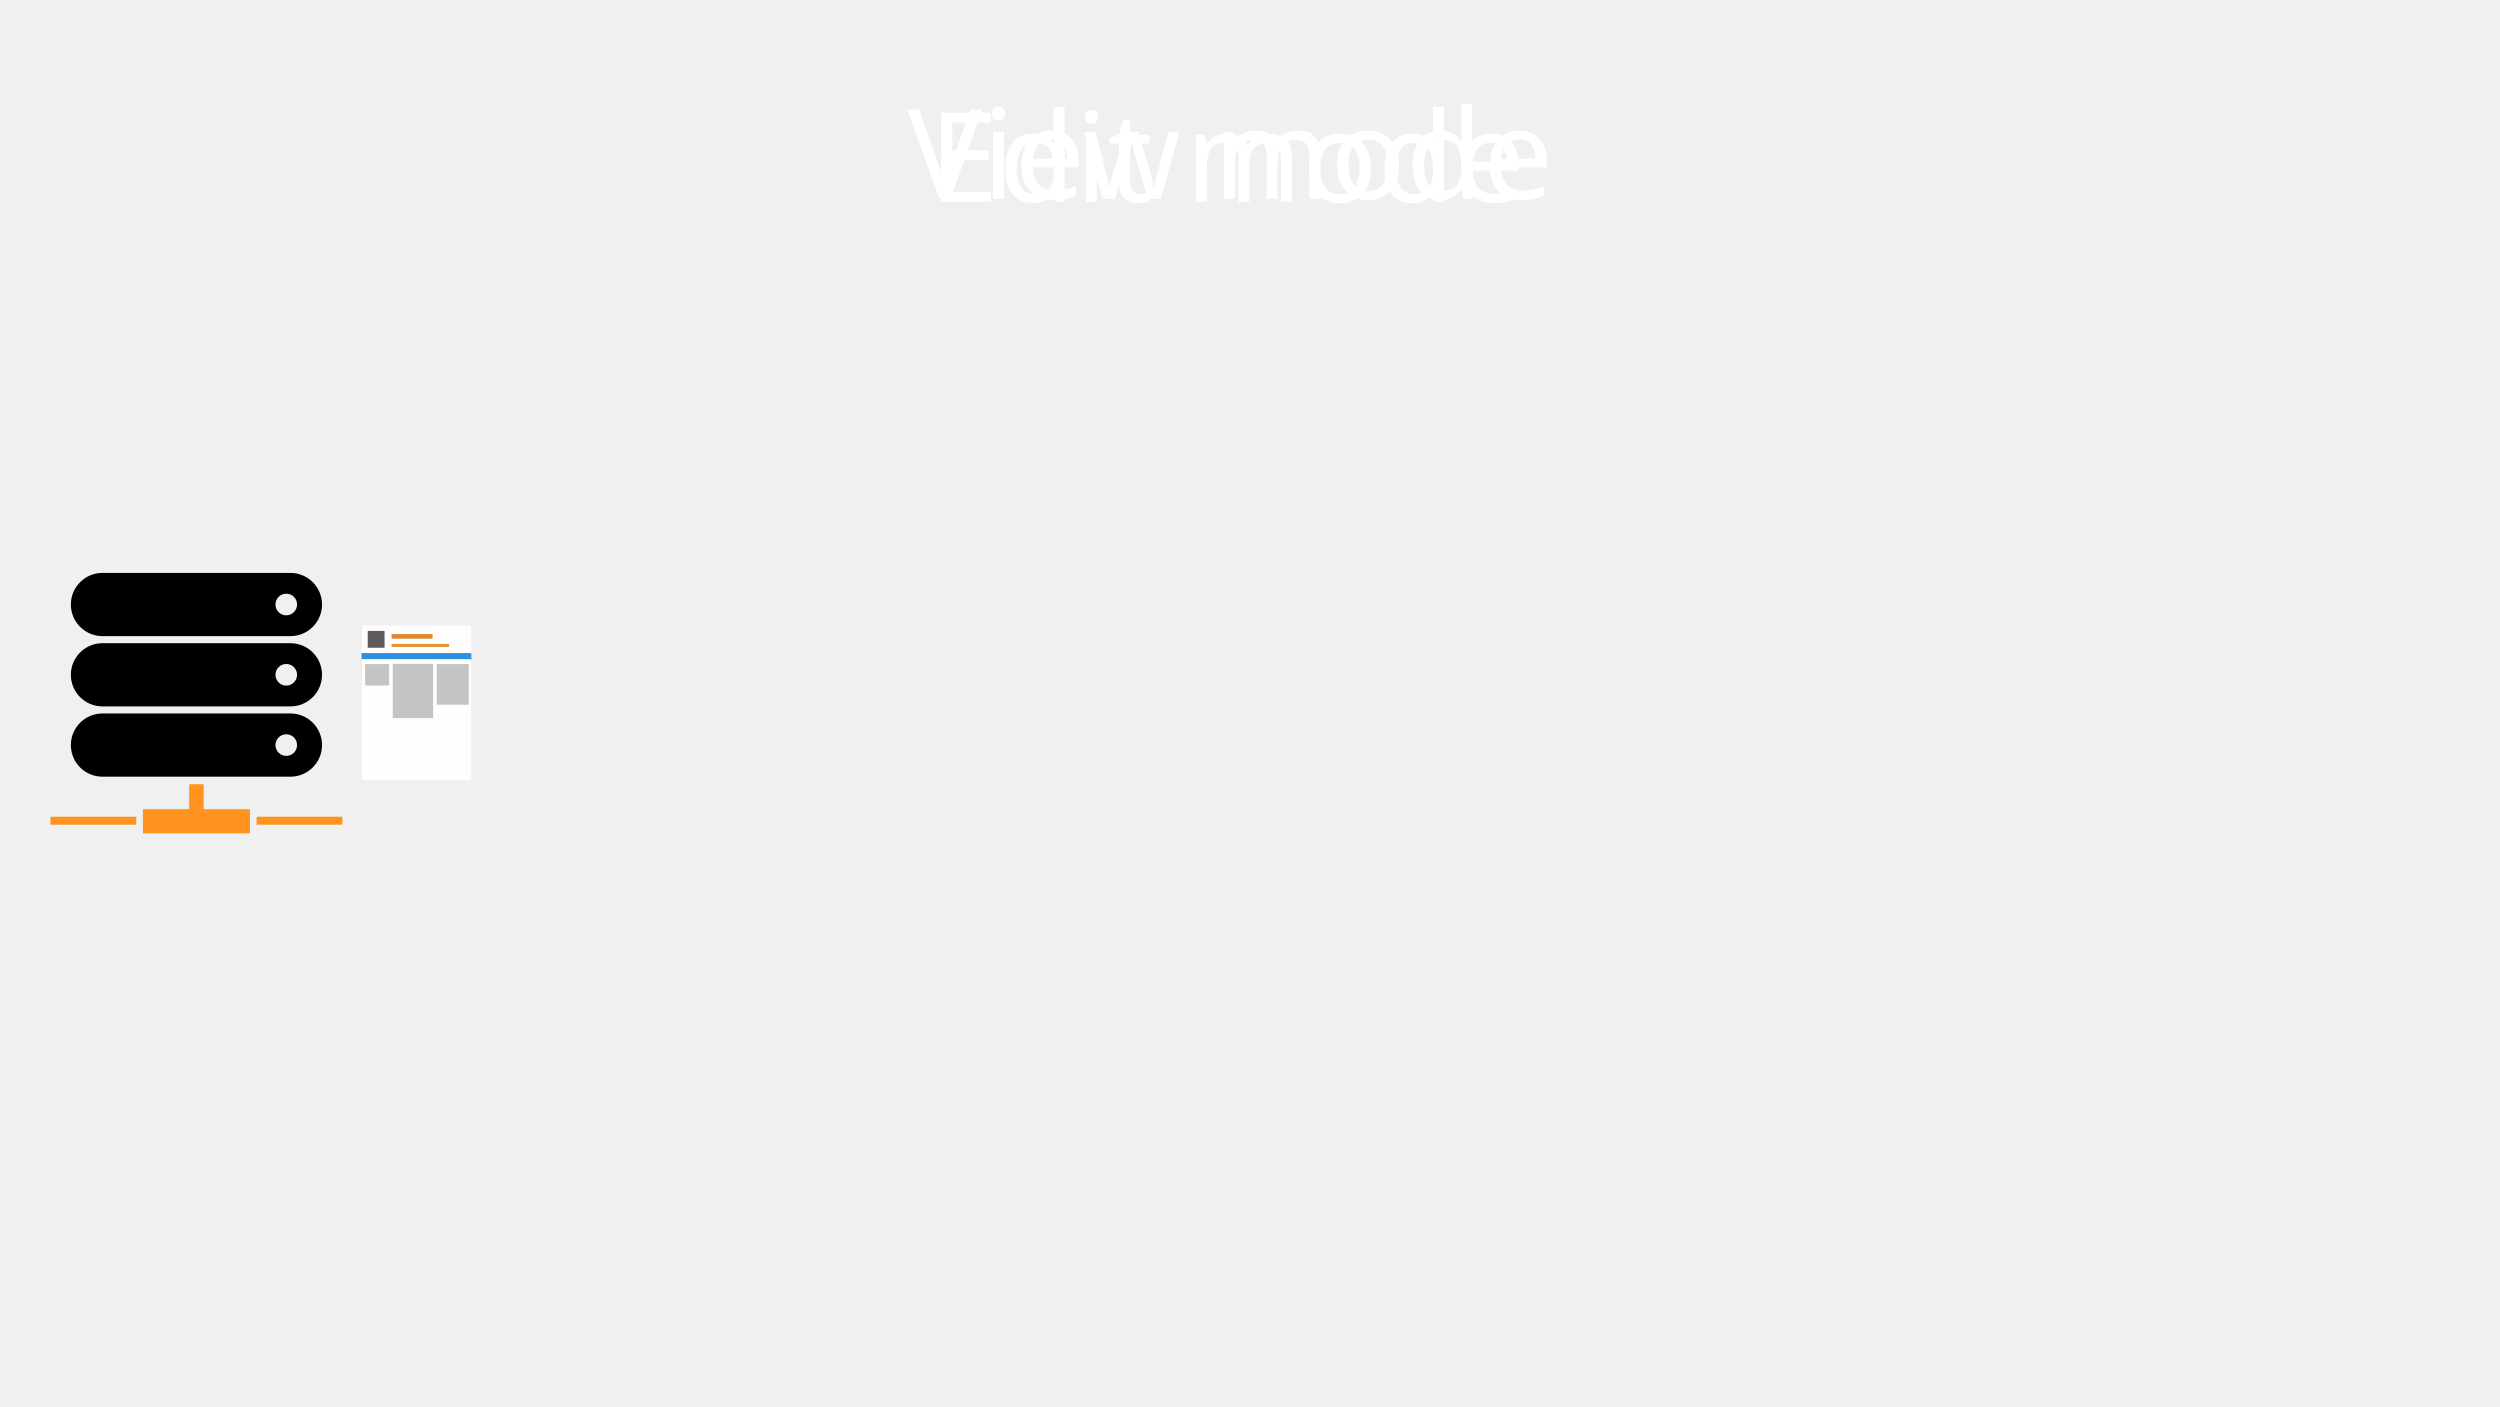
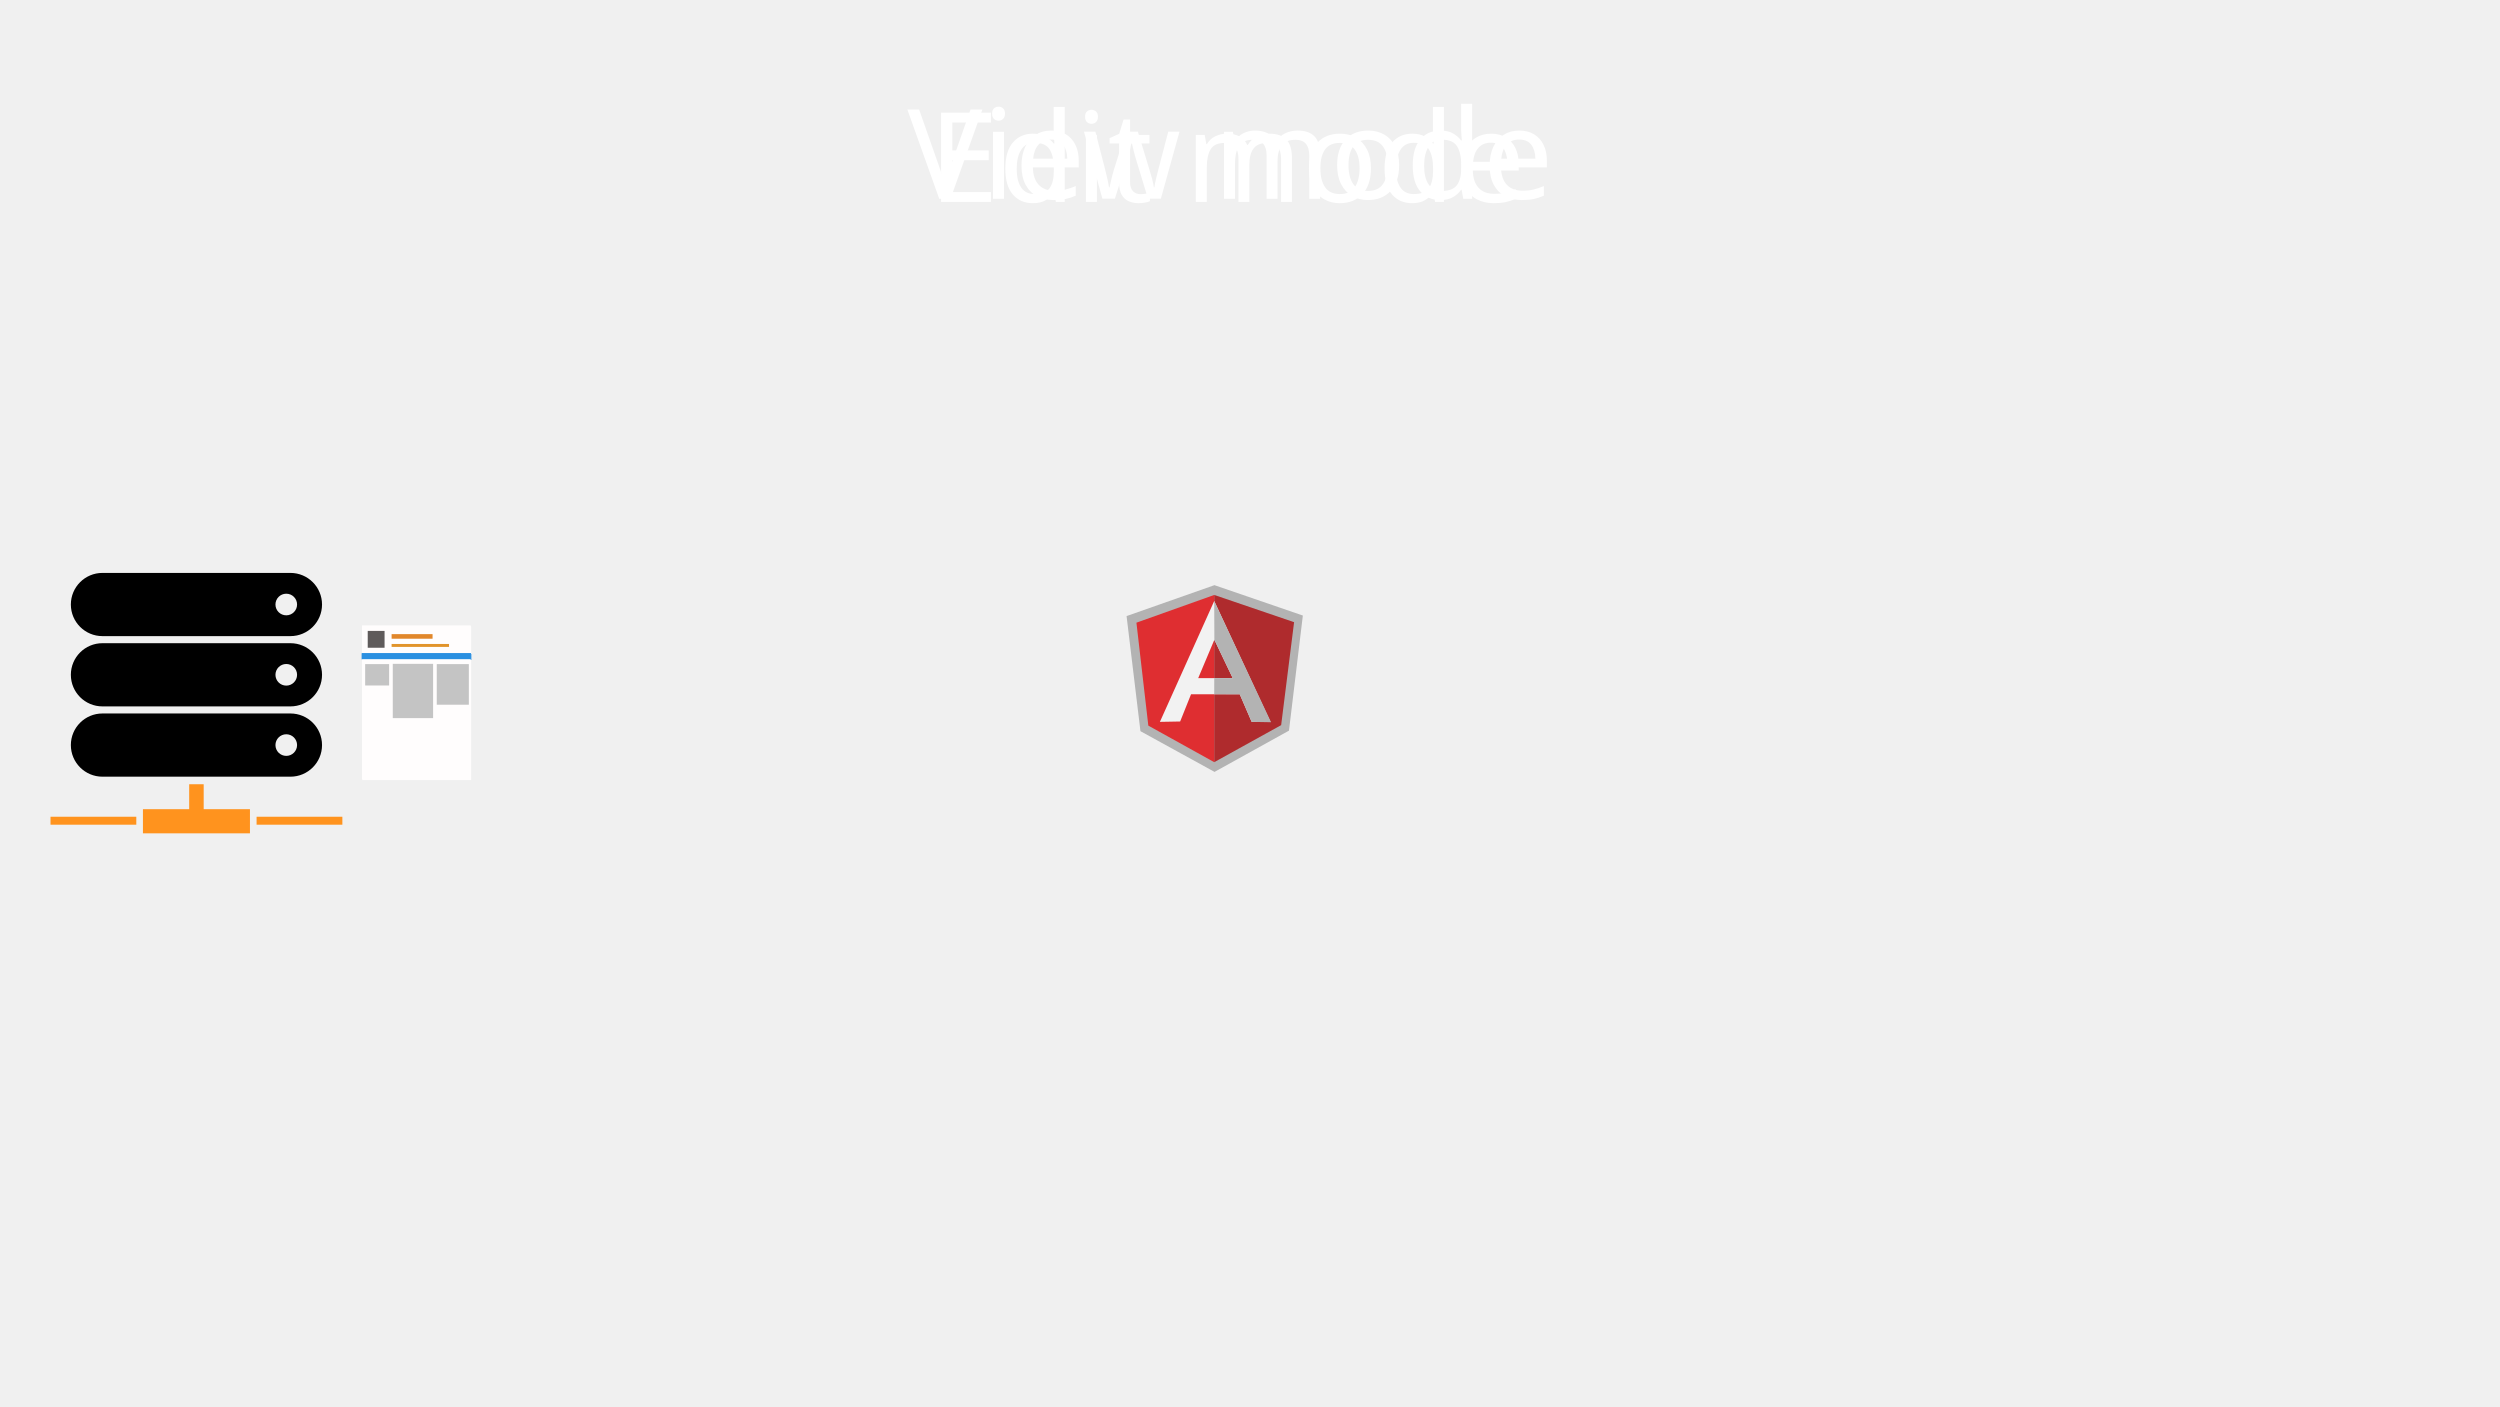
<svg xmlns="http://www.w3.org/2000/svg" width="1920" height="1080" viewBox="0 0 508 285.75" id="svg1165">
  <g id="layer1" transform="translate(0 -11.25)">
    <g transform="translate(4.812 77.672) scale(.25743)" id="g2522">
      <g id="g3345" transform="translate(0 49.06)">
        <g transform="translate(-113.637 -2.076)" id="g2508">
          <path id="path2502" d="M324.186 147.222H175.819c-13.78 0-24.946 11.171-24.946 24.94 0 13.78 11.166 24.951 24.946 24.951h148.367c13.774 0 24.951-11.171 24.951-24.951.001-13.769-11.176-24.94-24.951-24.94zm-3.282 33.474a8.535 8.535 0 0 1-8.534-8.534c0-4.71 3.824-8.529 8.534-8.529a8.53 8.53 0 0 1 8.533 8.529 8.53 8.53 0 0 1-8.533 8.534z" />
          <path id="path2504" d="M324.186 202.696H175.819c-13.78 0-24.946 11.165-24.946 24.946 0 13.781 11.166 24.946 24.946 24.946h148.367c13.774 0 24.951-11.165 24.951-24.946 0-13.781-11.176-24.946-24.951-24.946zm-3.282 33.486c-4.71 0-8.534-3.83-8.534-8.54 0-4.71 3.824-8.534 8.534-8.534 4.714 0 8.533 3.825 8.533 8.534 0 4.709-3.819 8.54-8.533 8.54z" />
          <path id="path2506" d="M324.186 258.171H175.819c-13.78 0-24.946 11.165-24.946 24.945 0 13.78 11.166 24.951 24.946 24.951h148.367c13.774 0 24.951-11.171 24.951-24.951 0-13.78-11.176-24.945-24.951-24.945zm-3.282 33.474c-4.71 0-8.534-3.813-8.534-8.528a8.535 8.535 0 0 1 8.534-8.534 8.531 8.531 0 0 1 8.533 8.534c.001 4.714-3.819 8.528-8.533 8.528z" />
        </g>
        <g transform="translate(-113.638 -2.076)" id="g2514" fill="#ff931e">
          <path id="rect2510" d="M207.769 333.724h84.473v19.054h-84.473z" />
          <path id="rect2512" d="M244.282 314.03h11.437v28.58h-11.437z" />
        </g>
        <g transform="translate(-113.632 -2.076)" id="g2520" fill="#ff931e">
          <path id="rect2516" d="M134.814 339.681h67.719v6.288h-67.719z" />
          <path id="rect2518" d="M297.472 339.681h67.714v6.288h-67.714z" />
        </g>
      </g>
      <g id="cv-view" class="hidden" stroke-linejoin="bevel">
        <path id="rect3128" fill="#fffdfd" stroke-width="2.115" paint-order="stroke fill markers" d="M267.277 236.238h85.904v121.493h-85.904z" />
        <path id="rect3132" fill="#5f5b5b" stroke-width="2.115" paint-order="stroke fill markers" d="M271.567 239.984h13.294v13.294h-13.294z" />
        <path id="rect3134" fill="#2b90e1" stroke-width="2.115" paint-order="stroke fill markers" d="M266.974 258.113h86.413v4.834h-86.413z" />
        <path id="rect3136" fill="#e1872b" stroke-width="2.115" paint-order="stroke fill markers" d="M290.421 242.522h32.329v3.626h-32.329z" />
        <path id="rect3138" fill="#e1942b" stroke-width="1.627" paint-order="stroke fill markers" d="M290.421 250.288h45.322v2.326h-45.322z" />
        <path id="rect3140" fill="#c4c4c4" stroke-width="2.115" paint-order="stroke fill markers" d="M269.543 266.19h18.908v16.878h-18.908z" />
        <path id="rect3142" fill="#c4c4c4" stroke-width="2.115" paint-order="stroke fill markers" d="M291.34 265.976h31.834v42.836H291.34z" />
        <path id="rect3144" fill="#c4c4c4" stroke-width="2.115" paint-order="stroke fill markers" d="M326.062 266.19h25.317v32.047h-25.317z" />
      </g>
      <g id="cv-template" class="hidden" stroke-width="2.112" stroke-linejoin="bevel">
        <path id="rect3128-7" fill="#fffdfd" paint-order="stroke fill markers" d="M267.096 235.619h85.764v121.295h-85.764z" />
        <path id="rect3134-8" fill="#2b90e1" paint-order="stroke fill markers" d="M266.794 257.459h86.272v4.826h-86.272z" />
      </g>
      <g id="cv-elements" class="hidden">
        <path class="cv-element" id="avatar" fill="#5f5b5b" stroke-width="2.115" stroke-linejoin="bevel" paint-order="stroke fill markers" d="M271.566 239.983h13.296v13.296h-13.296z" />
        <path class="cv-element" id="head-title" fill="#e1872b" stroke-width="2.115" stroke-linejoin="bevel" paint-order="stroke fill markers" d="M290.417 242.522h32.333v3.626h-32.333z" />
        <path class="cv-element" id="head-subtitle" fill="#e1942b" stroke-width="1.628" stroke-linejoin="bevel" paint-order="stroke fill markers" d="M290.416 250.288h45.327v2.326h-45.327z" />
        <path class="cv-element" id="content-left" fill="#c4c4c4" stroke-width="2.115" stroke-linejoin="bevel" paint-order="stroke fill markers" d="M269.543 266.188h18.91v16.88h-18.91z" />
        <path class="cv-element" id="content-middle" fill="#c4c4c4" stroke-width="2.115" stroke-linejoin="bevel" paint-order="stroke fill markers" d="M291.34 265.976h31.837v42.841H291.34z" />
        <path class="cv-element" id="content-right" fill="#c4c4c4" stroke-width="2.115" stroke-linejoin="bevel" paint-order="stroke fill markers" d="M326.062 266.186h25.32v32.051h-25.32z" />
      </g>
      <text style="line-height:25.694px" x="697.535" y="-101.096" id="text3425" class="hidden view-mode" font-weight="400" font-size="41.111" font-family="sans-serif" letter-spacing="0" word-spacing="0" fill="#fff" stroke-width="1.028">
        <tspan id="tspan3423" x="697.535" y="-101.096" font-size="98.667">View mode</tspan>
      </text>
      <text style="line-height:25.694px" x="714.566" y="-98.623" id="text3429" class="hidden edit-mode" font-weight="400" font-size="41.111" font-family="sans-serif" letter-spacing="0" word-spacing="0" fill="#fff" stroke-width="1.028">
        <tspan id="tspan3427" x="714.566" y="-98.623" font-size="98.667">Edit mode</tspan>
      </text>
    </g>
  </g>
+   <g id="angular" class="hidden" transform="translate(-100.542 -42.333)" stroke-width=".013">
+     <path d="M347.314 161.237l-17.853 6.282 2.82 23.39 15.052 8.273 15.128-8.384 2.82-23.39z" id="path14" fill="#b3b3b3" />
+     <path d="M363.5 168.76l-16.228-5.534v33.98l13.6-7.527z" id="path16" fill="#af2b2d" />
+     <path d="M331.464 168.86l2.417 20.919 13.39 7.427v-33.98z" id="path18" fill="#df2e31" />
+     <path d="M351.034 180.127l-3.733-7.794-3.285 7.794zm1.422 3.277h-9.892l-2.214 5.536-4.116.076 11.038-24.556 11.423 24.556h-3.816z" id="path20" fill="#f2f2f2" />
+     <path d="M347.272 164.46l.03 7.873 3.728 7.8h-3.75l-.008 3.266 5.185.005 2.423 5.613 3.939.073z" id="path22" fill="#b3b3b3" />
+   </g>
</svg>
